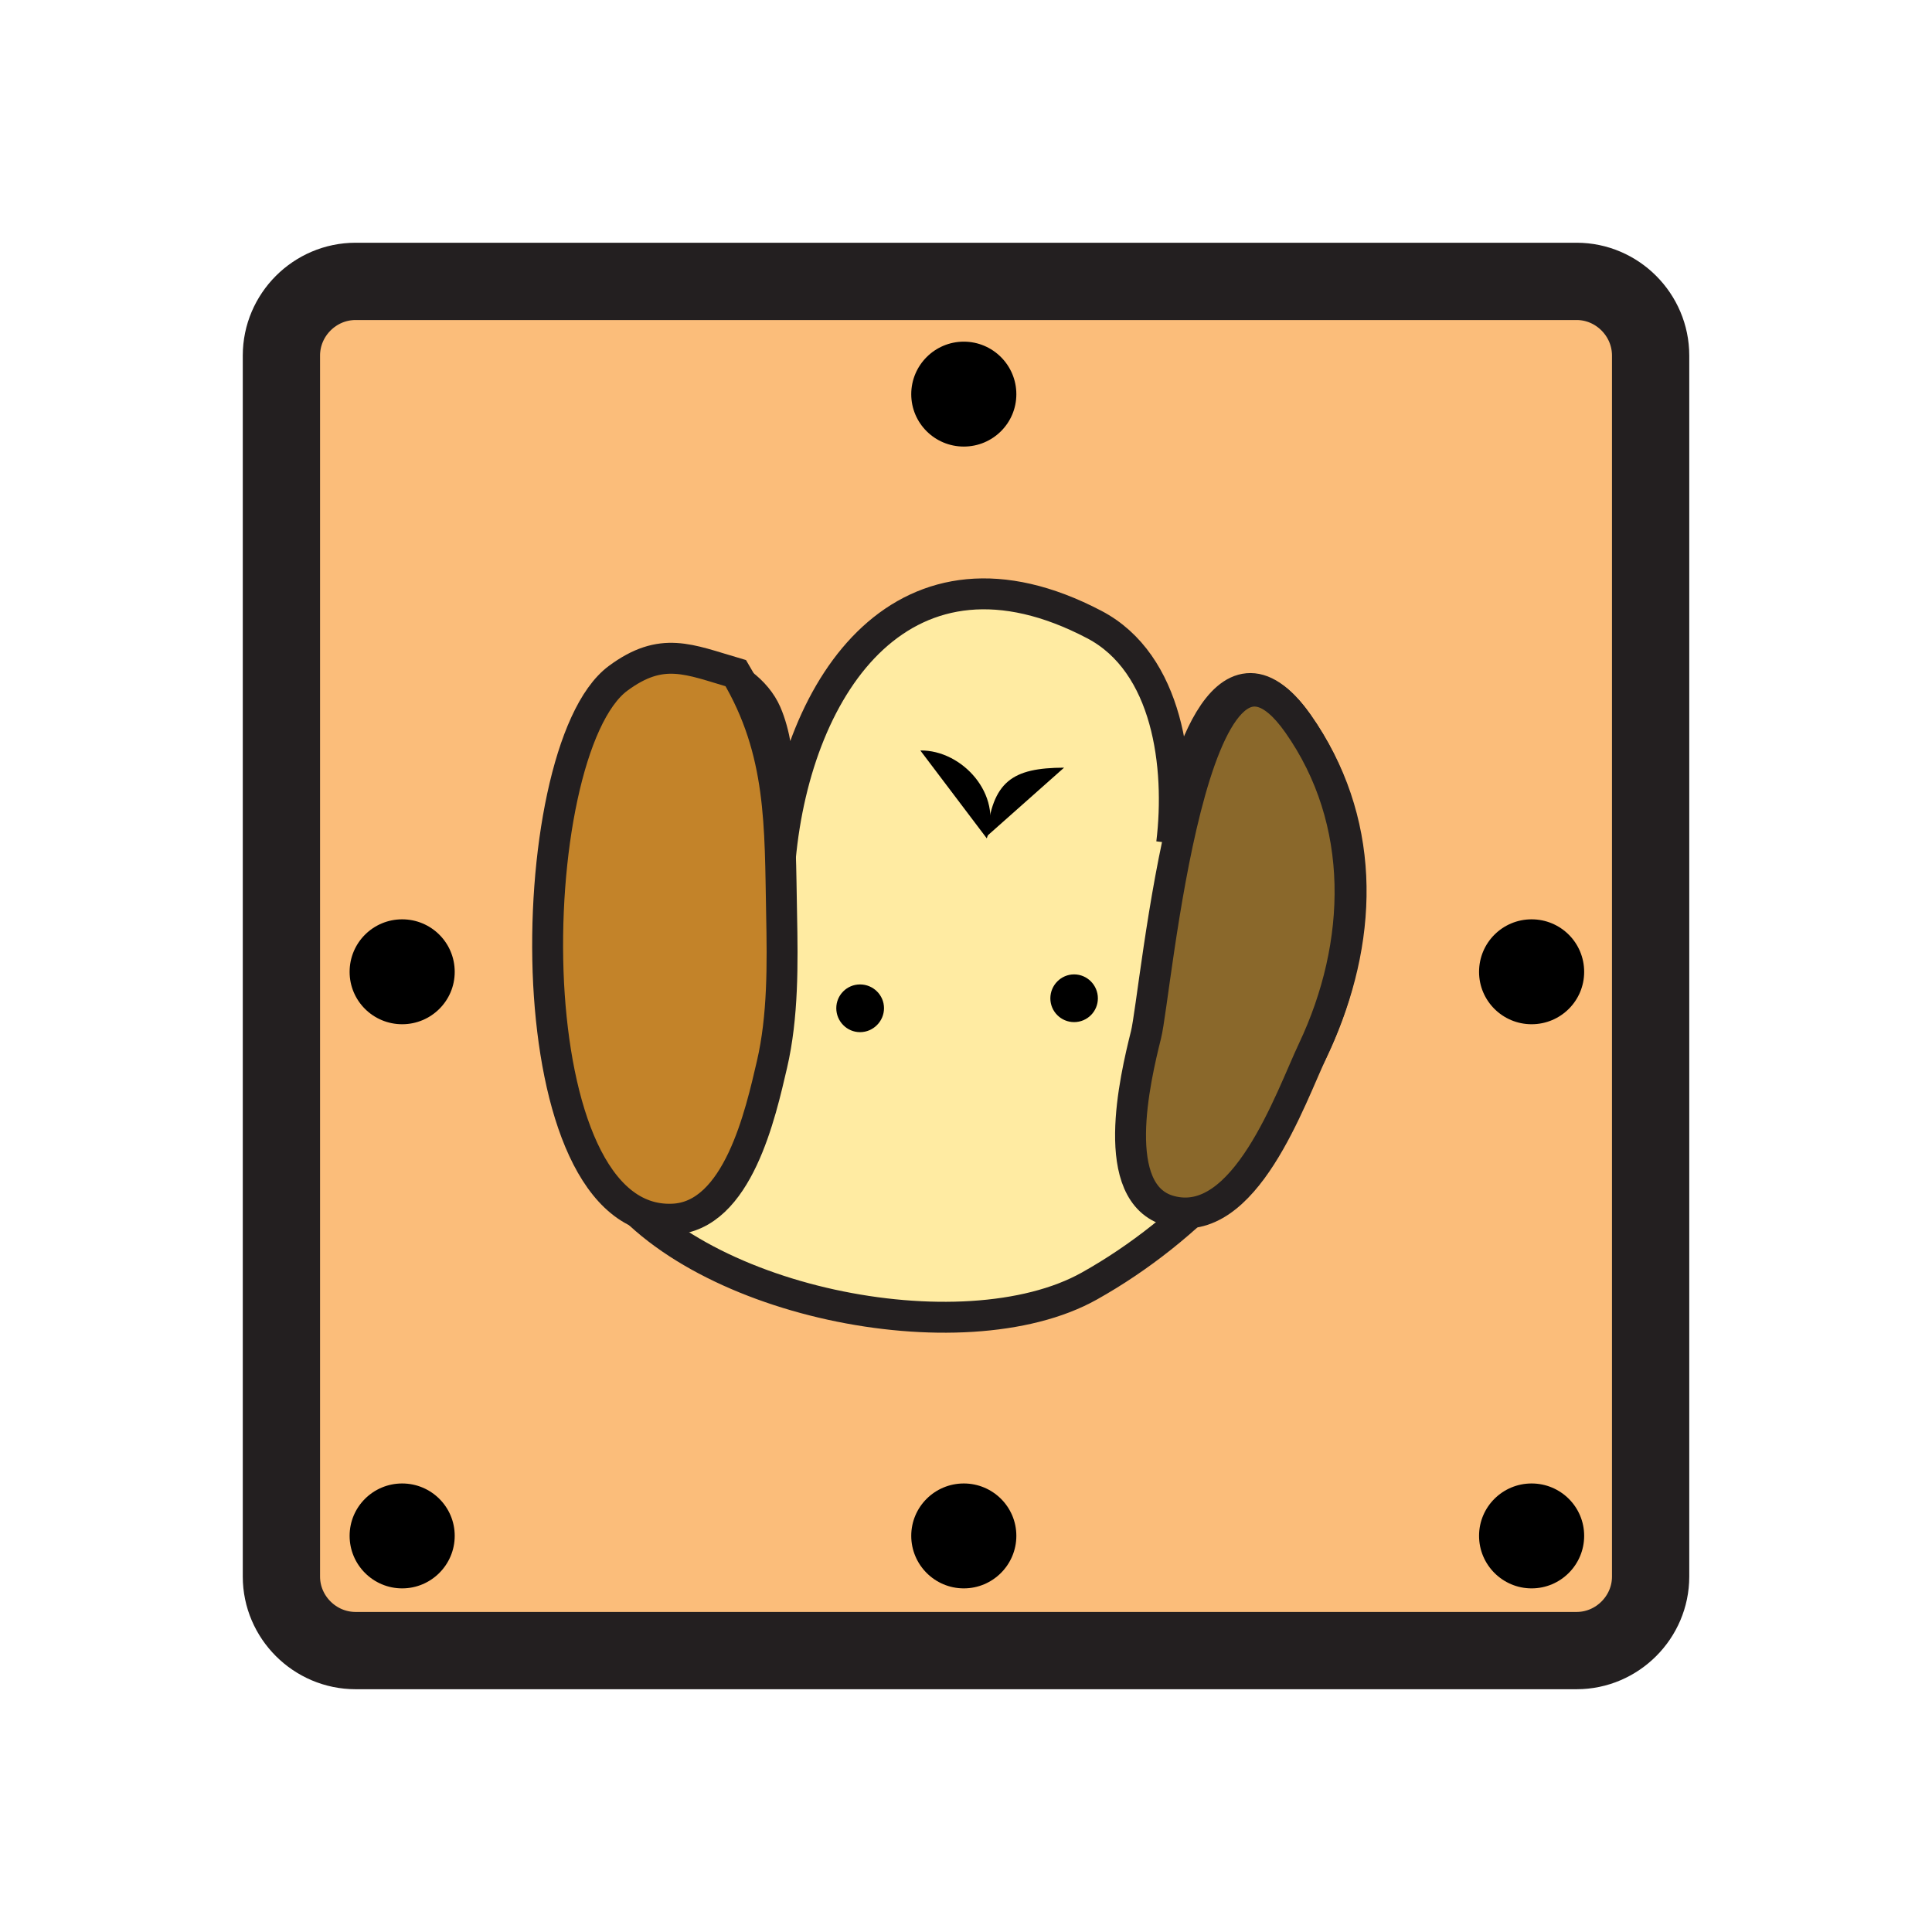
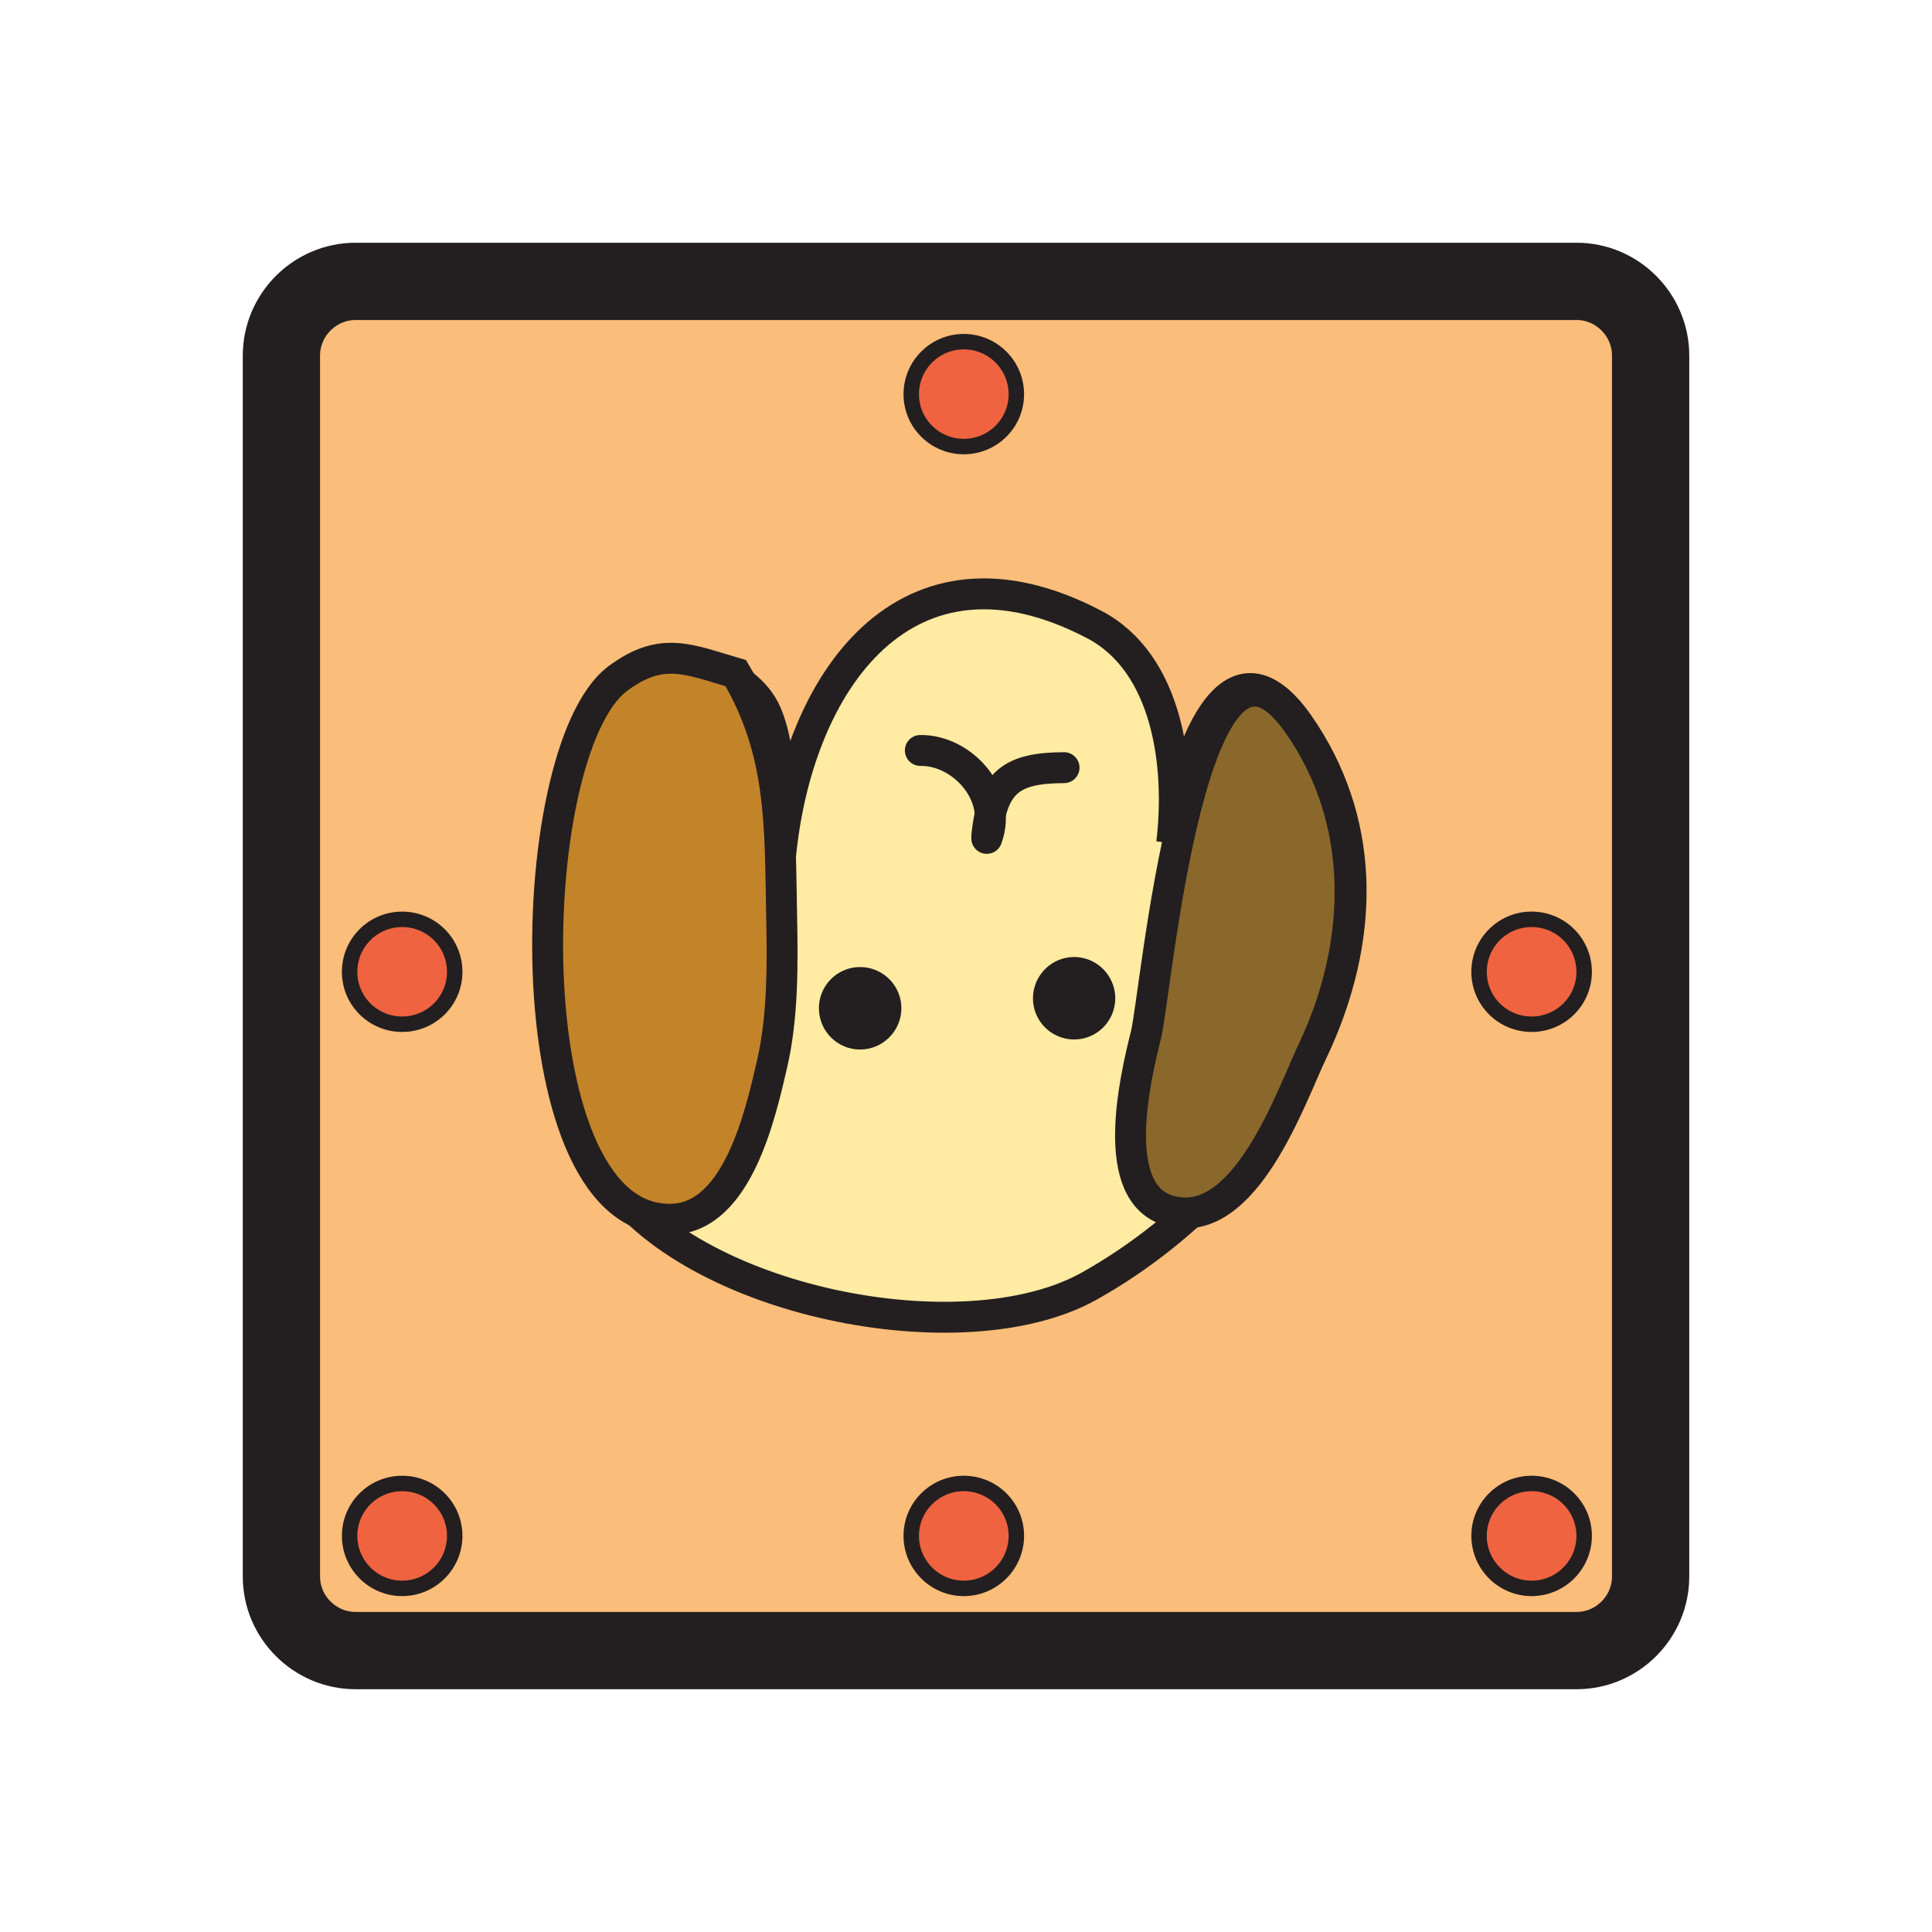
<svg xmlns="http://www.w3.org/2000/svg" width="100" height="100" viewBox="0 0 100 100">
  <path fill="#fbbd7a" d="M14.566 18.404c0-2.11 1.73-3.84 3.84-3.84h63.2c2.1 0 3.83 1.73 3.83 3.84v63.2c0 2.1-1.73 3.83-3.83 3.83h-63.2c-2.11 0-3.84-1.73-3.84-3.83z" />
  <path fill="none" stroke="#231f20" stroke-linecap="round" stroke-linejoin="round" stroke-width="4" d="M14.566 18.404c0-2.11 1.73-3.84 3.84-3.84h63.2c2.1 0 3.83 1.73 3.83 3.84v63.2c0 2.1-1.73 3.83-3.83 3.83h-63.2c-2.11 0-3.84-1.73-3.84-3.83z" />
  <path fill="#ffeba2" stroke="#231f20" stroke-width="1.6" d="M56.386 66.564c10.44-5.85 17.8-19.18 10.79-29.12-3.86-5.46-6.13 2.89-6.53 6.2.48-3.96-.18-9.32-4.01-11.32-9.73-5.1-15.4 2.94-16.25 12.12-.03-2.25.18-5.42-.73-7.53-1.02-2.34-5.01-3.61-7.39-1.85-4.72 3.51-3.76 21.31-.87 25.77 4.23 6.54 18.44 9.4 24.99 5.73z" />
  <path fill="#8a682b" stroke="#231f20" stroke-width="1.6" d="M59.316 53.564c-.57 2.28-1.97 8.23 1.23 9.11 3.89 1.07 6.25-5.87 7.42-8.34 2.57-5.45 2.78-11.82-.79-16.89-5.51-7.8-7.34 14.1-7.86 16.12z" />
-   <path d="M54.366 51.674c0-.68.55-1.24 1.23-1.24s1.23.56 1.23 1.24a1.23 1.23 0 1 1-2.46 0m-11.08.51c0-.68.55-1.23 1.23-1.23s1.24.55 1.24 1.23-.56 1.24-1.24 1.24-1.23-.56-1.23-1.24" class="1KI_svg__s15" />
-   <path d="M55.076 39.734c-2.67.01-3.72.7-4 3.55" class="1KI_svg__s11" />
-   <path d="M47.636 38.844c2.17-.03 4.28 2.29 3.44 4.55" class="1KI_svg__s11" />
+   <path fill="#231f20" stroke="#231f20" stroke-width="1.8" d="M54.366 51.674c0-.68.55-1.24 1.23-1.24s1.23.56 1.23 1.24a1.23 1.23 0 1 1-2.46 0zm-11.08.51c0-.68.55-1.23 1.23-1.23s1.24.55 1.24 1.23-.56 1.24-1.24 1.24-1.23-.56-1.23-1.24z" />
+   <path fill="none" stroke="#231f20" stroke-linecap="round" stroke-linejoin="round" stroke-width="1.6" d="M55.076 39.734c-2.67.01-3.72.7-4 3.55" />
+   <path fill="none" stroke="#231f20" stroke-linecap="round" stroke-linejoin="round" stroke-width="1.6" d="M47.636 38.844c2.17-.03 4.28 2.29 3.44 4.55" />
  <path fill="#c38329" stroke="#231f20" stroke-width="1.6" d="M31.986 35.114c-2.55 1.9-3.93 9.16-3.59 15.81.34 6.46 2.31 12.35 6.42 12.18 3.39-.13 4.56-5.52 5.14-8 .58-2.49.55-5.23.5-7.77-.09-4.59.04-8.43-2.37-12.49-2.43-.71-3.82-1.42-6.1.27z" />
-   <path d="M47.166 79.494c0-1.5 1.22-2.71 2.72-2.71s2.72 1.21 2.72 2.71-1.22 2.72-2.72 2.72-2.72-1.22-2.72-2.72m-29.07 0c0-1.5 1.22-2.71 2.72-2.71s2.72 1.21 2.72 2.71-1.22 2.72-2.72 2.72-2.72-1.22-2.72-2.72m58.46 0c0-1.5 1.22-2.71 2.72-2.71s2.72 1.21 2.72 2.71-1.22 2.72-2.72 2.72-2.72-1.22-2.72-2.72m-29.39-59.09c0-1.5 1.22-2.72 2.72-2.72s2.72 1.22 2.72 2.72-1.22 2.71-2.72 2.71-2.72-1.21-2.72-2.71m-29.07 29.9c0-1.51 1.22-2.72 2.72-2.72s2.72 1.21 2.72 2.72c0 1.5-1.22 2.71-2.72 2.71s-2.72-1.21-2.72-2.71m58.46 0c0-1.51 1.22-2.72 2.72-2.72s2.72 1.21 2.72 2.72c0 1.5-1.22 2.71-2.72 2.71s-2.72-1.21-2.72-2.71" class="1KI_svg__s7" />
+   <path fill="#f06340" stroke="#231f20" stroke-linecap="round" stroke-linejoin="round" stroke-width=".8" d="M47.166 79.494c0-1.5 1.22-2.71 2.72-2.71s2.72 1.21 2.72 2.71-1.22 2.72-2.72 2.72-2.72-1.22-2.72-2.72m-29.07 0c0-1.5 1.22-2.71 2.72-2.71s2.72 1.21 2.72 2.71-1.22 2.72-2.72 2.72-2.72-1.22-2.72-2.72m58.46 0c0-1.5 1.22-2.71 2.72-2.71s2.72 1.21 2.72 2.71-1.22 2.72-2.72 2.72-2.72-1.22-2.72-2.72m-29.39-59.09c0-1.5 1.22-2.72 2.72-2.72s2.72 1.22 2.72 2.72-1.22 2.71-2.72 2.71-2.72-1.21-2.72-2.71m-29.07 29.9c0-1.51 1.22-2.72 2.72-2.72s2.72 1.21 2.72 2.72c0 1.5-1.22 2.71-2.72 2.71s-2.72-1.21-2.72-2.71m58.46 0c0-1.51 1.22-2.72 2.72-2.72s2.72 1.21 2.72 2.72c0 1.5-1.22 2.71-2.72 2.71s-2.72-1.21-2.72-2.71" />
</svg>
